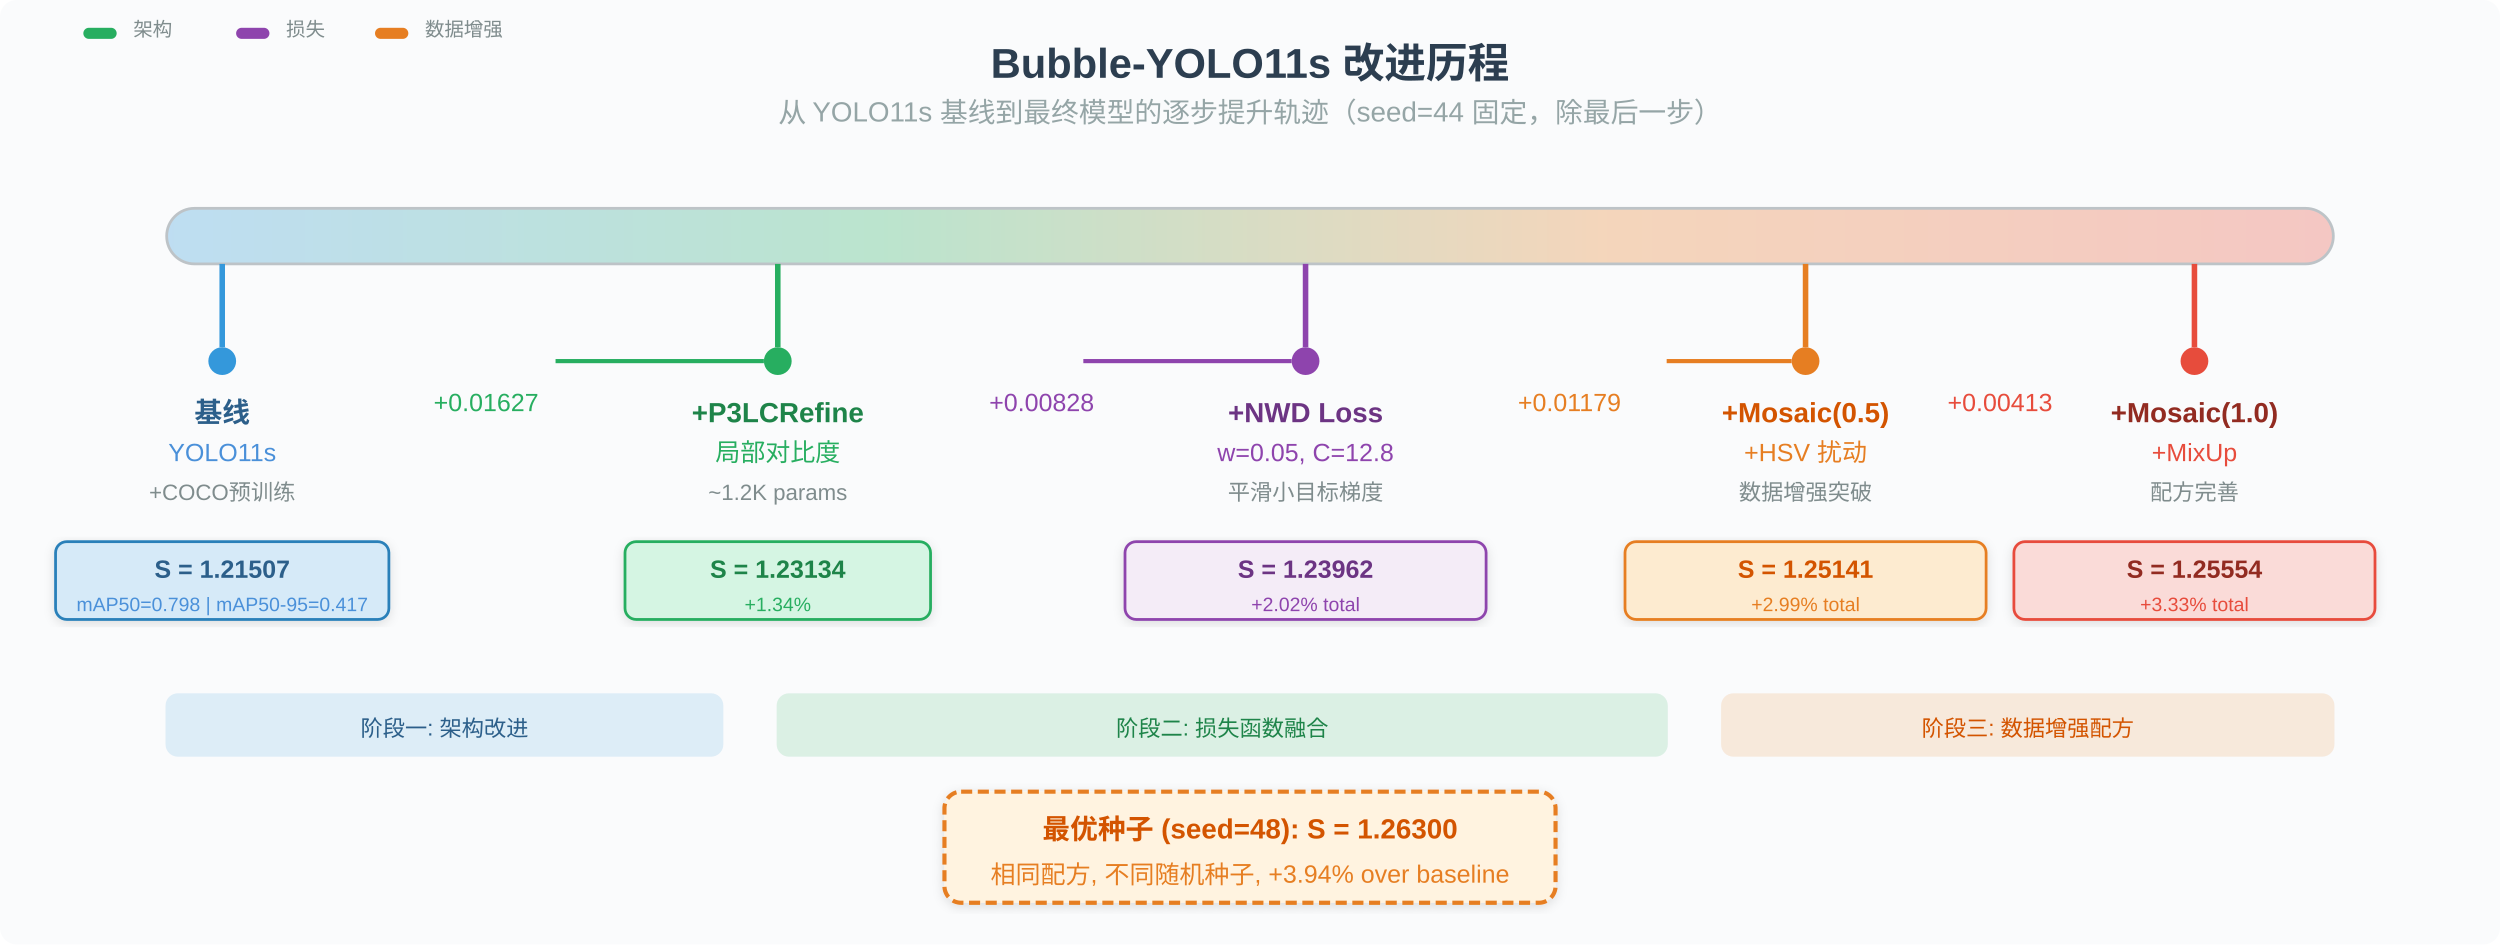
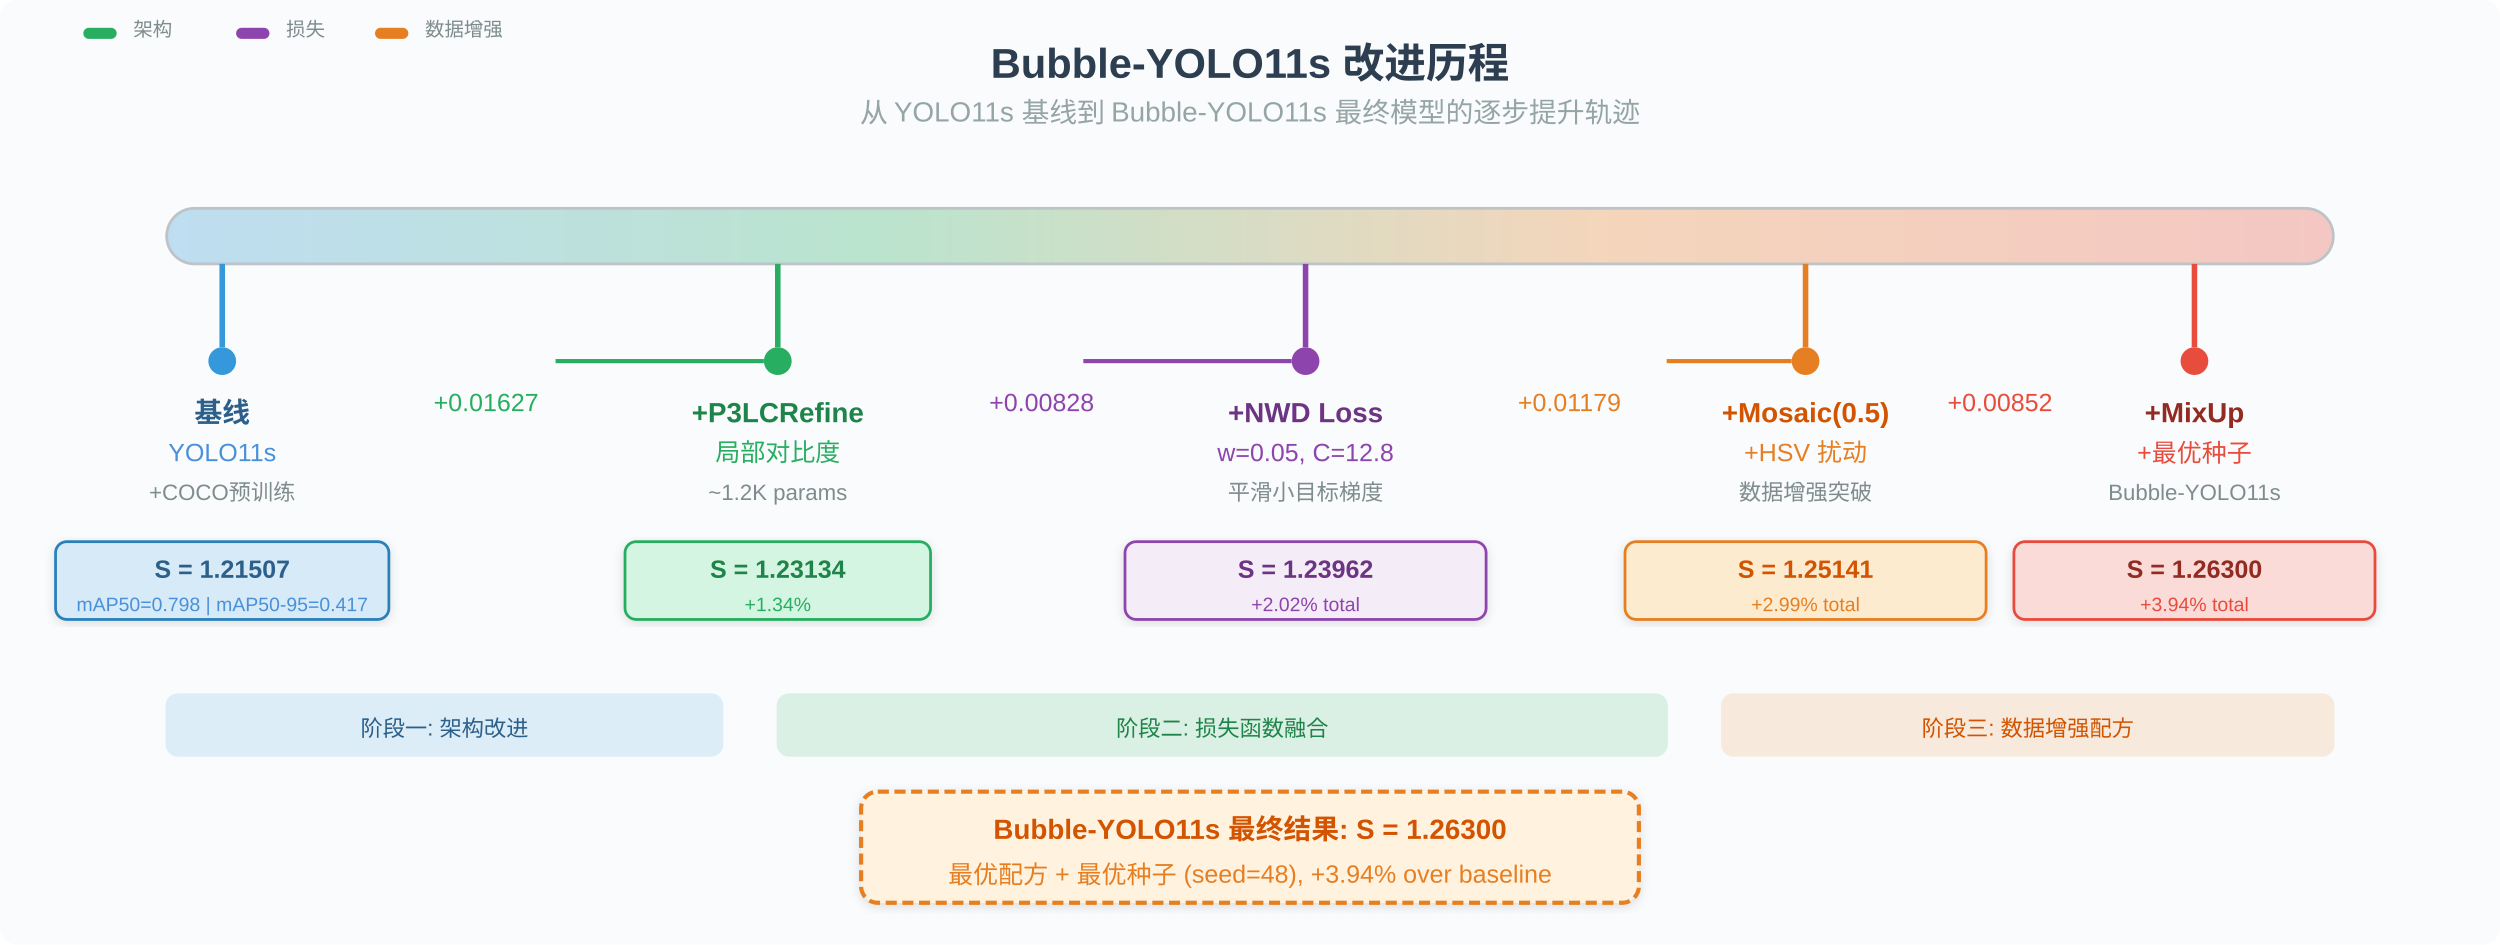
<svg xmlns="http://www.w3.org/2000/svg" viewBox="0 0 900 340" font-family="SimSun, 'Noto Sans SC', Arial, sans-serif">
  <defs>
    <linearGradient id="grad-bar" x1="0" y1="0" x2="1" y2="0">
      <stop offset="0%" stop-color="#3498DB" />
      <stop offset="33%" stop-color="#27AE60" />
      <stop offset="66%" stop-color="#E67E22" />
      <stop offset="100%" stop-color="#E74C3C" />
    </linearGradient>
    <filter id="sh">
      <feDropShadow dx="0" dy="1" stdDeviation="2" flood-opacity="0.12" />
    </filter>
  </defs>
  <rect width="900" height="340" fill="#FAFBFC" rx="6" />
  <text x="450" y="28" text-anchor="middle" font-size="15" font-weight="bold" fill="#2C3E50">Bubble-YOLO11s 改进历程</text>
-   <text x="450" y="44" text-anchor="middle" font-size="10" fill="#95A5A6">从 YOLO11s 基线到最终模型的逐步提升轨迹（seed=44 固定，除最后一步）</text>
+   <text x="450" y="44" text-anchor="middle" font-size="10" fill="#95A5A6">从 YOLO11s 基线到 Bubble-YOLO11s 最终模型的逐步提升轨迹</text>
  <rect x="60" y="75" width="780" height="20" rx="10" fill="url(#grad-bar)" opacity="0.3" />
  <rect x="60" y="75" width="780" height="20" rx="10" fill="none" stroke="#BDC3C7" stroke-width="1" />
  <line x1="80" y1="95" x2="80" y2="125" stroke="#3498DB" stroke-width="2" />
  <circle cx="80" cy="130" r="5" fill="#3498DB" />
  <text x="80" y="152" text-anchor="middle" font-size="10" font-weight="bold" fill="#2C5F8A">基线</text>
  <text x="80" y="166" text-anchor="middle" font-size="9" fill="#4A90D9">YOLO11s</text>
  <text x="80" y="180" text-anchor="middle" font-size="8" fill="#7F8C8D">+COCO预训练</text>
  <rect x="20" y="195" width="120" height="28" rx="4" fill="#D6EAF8" stroke="#2980B9" stroke-width="1" filter="url(#sh)" />
  <text x="80" y="208" text-anchor="middle" font-size="9" font-weight="bold" fill="#2C5F8A">S = 1.21507</text>
  <text x="80" y="220" text-anchor="middle" font-size="7" fill="#4A90D9">mAP50=0.798 | mAP50-95=0.417</text>
  <text x="175" y="148" text-anchor="middle" font-size="9" fill="#27AE60">+0.01627</text>
  <line x1="200" y1="130" x2="275" y2="130" stroke="#27AE60" stroke-width="1.5" marker-end="url(#arr)" />
  <line x1="280" y1="95" x2="280" y2="125" stroke="#27AE60" stroke-width="2" />
  <circle cx="280" cy="130" r="5" fill="#27AE60" />
  <text x="280" y="152" text-anchor="middle" font-size="10" font-weight="bold" fill="#1E8449">+P3LCRefine</text>
  <text x="280" y="166" text-anchor="middle" font-size="9" fill="#27AE60">局部对比度</text>
  <text x="280" y="180" text-anchor="middle" font-size="8" fill="#7F8C8D">~1.2K params</text>
  <rect x="225" y="195" width="110" height="28" rx="4" fill="#D5F5E3" stroke="#27AE60" stroke-width="1" filter="url(#sh)" />
  <text x="280" y="208" text-anchor="middle" font-size="9" font-weight="bold" fill="#1E8449">S = 1.23134</text>
  <text x="280" y="220" text-anchor="middle" font-size="7" fill="#27AE60">+1.34%</text>
  <text x="375" y="148" text-anchor="middle" font-size="9" fill="#8E44AD">+0.00828</text>
  <line x1="390" y1="130" x2="465" y2="130" stroke="#8E44AD" stroke-width="1.5" marker-end="url(#arr)" />
  <line x1="470" y1="95" x2="470" y2="125" stroke="#8E44AD" stroke-width="2" />
  <circle cx="470" cy="130" r="5" fill="#8E44AD" />
  <text x="470" y="152" text-anchor="middle" font-size="10" font-weight="bold" fill="#6C3483">+NWD Loss</text>
  <text x="470" y="166" text-anchor="middle" font-size="9" fill="#8E44AD">w=0.05, C=12.8</text>
  <text x="470" y="180" text-anchor="middle" font-size="8" fill="#7F8C8D">平滑小目标梯度</text>
  <rect x="405" y="195" width="130" height="28" rx="4" fill="#F4ECF7" stroke="#8E44AD" stroke-width="1" filter="url(#sh)" />
  <text x="470" y="208" text-anchor="middle" font-size="9" font-weight="bold" fill="#6C3483">S = 1.23962</text>
  <text x="470" y="220" text-anchor="middle" font-size="7" fill="#8E44AD">+2.02% total</text>
  <text x="565" y="148" text-anchor="middle" font-size="9" fill="#E67E22">+0.01179</text>
  <line x1="600" y1="130" x2="645" y2="130" stroke="#E67E22" stroke-width="1.5" marker-end="url(#arr)" />
  <line x1="650" y1="95" x2="650" y2="125" stroke="#E67E22" stroke-width="2" />
  <circle cx="650" cy="130" r="5" fill="#E67E22" />
  <text x="650" y="152" text-anchor="middle" font-size="10" font-weight="bold" fill="#D35400">+Mosaic(0.5)</text>
  <text x="650" y="166" text-anchor="middle" font-size="9" fill="#E67E22">+HSV 扰动</text>
  <text x="650" y="180" text-anchor="middle" font-size="8" fill="#7F8C8D">数据增强突破</text>
  <rect x="585" y="195" width="130" height="28" rx="4" fill="#FDEBD0" stroke="#E67E22" stroke-width="1" filter="url(#sh)" />
  <text x="650" y="208" text-anchor="middle" font-size="9" font-weight="bold" fill="#D35400">S = 1.25141</text>
  <text x="650" y="220" text-anchor="middle" font-size="7" fill="#E67E22">+2.99% total</text>
  <line x1="790" y1="95" x2="790" y2="125" stroke="#E74C3C" stroke-width="2" />
  <circle cx="790" cy="130" r="5" fill="#E74C3C" />
-   <text x="790" y="152" text-anchor="middle" font-size="10" font-weight="bold" fill="#922B21">+Mosaic(1.0)</text>
-   <text x="790" y="166" text-anchor="middle" font-size="9" fill="#E74C3C">+MixUp</text>
-   <text x="790" y="180" text-anchor="middle" font-size="8" fill="#7F8C8D">配方完善</text>
+   <text x="790" y="152" text-anchor="middle" font-size="10" font-weight="bold" fill="#922B21">+MixUp</text>
+   <text x="790" y="166" text-anchor="middle" font-size="9" fill="#E74C3C">+最优种子</text>
+   <text x="790" y="180" text-anchor="middle" font-size="8" fill="#7F8C8D">Bubble-YOLO11s</text>
  <rect x="725" y="195" width="130" height="28" rx="4" fill="#FADBD8" stroke="#E74C3C" stroke-width="1" filter="url(#sh)" />
-   <text x="790" y="208" text-anchor="middle" font-size="9" font-weight="bold" fill="#922B21">S = 1.25554</text>
-   <text x="790" y="220" text-anchor="middle" font-size="7" fill="#E74C3C">+3.33% total</text>
-   <text x="720" y="148" text-anchor="middle" font-size="9" fill="#E74C3C">+0.00413</text>
+   <text x="790" y="208" text-anchor="middle" font-size="9" font-weight="bold" fill="#922B21">S = 1.26300</text>
+   <text x="790" y="220" text-anchor="middle" font-size="7" fill="#E74C3C">+3.94% total</text>
+   <text x="720" y="148" text-anchor="middle" font-size="9" fill="#E74C3C">+0.00852</text>
  <rect x="60" y="250" width="200" height="22" rx="4" fill="#3498DB" opacity="0.15" stroke="#3498DB" stroke-width="0.8" />
  <text x="160" y="265" text-anchor="middle" font-size="8" fill="#2C5F8A">阶段一: 架构改进</text>
  <rect x="280" y="250" width="320" height="22" rx="4" fill="#27AE60" opacity="0.15" stroke="#27AE60" stroke-width="0.8" />
  <text x="440" y="265" text-anchor="middle" font-size="8" fill="#1E8449">阶段二: 损失函数融合</text>
  <rect x="620" y="250" width="220" height="22" rx="4" fill="#E67E22" opacity="0.15" stroke="#E67E22" stroke-width="0.8" />
  <text x="730" y="265" text-anchor="middle" font-size="8" fill="#D35400">阶段三: 数据增强配方</text>
-   <rect x="340" y="285" width="220" height="40" rx="6" fill="#FFF3E0" stroke="#E67E22" stroke-width="1.5" stroke-dasharray="4,2" filter="url(#sh)" />
-   <text x="450" y="302" text-anchor="middle" font-size="10" font-weight="bold" fill="#D35400">最优种子 (seed=48): S = 1.26300</text>
-   <text x="450" y="318" text-anchor="middle" font-size="9" fill="#E67E22">相同配方, 不同随机种子, +3.94% over baseline</text>
+   <rect x="310" y="285" width="280" height="40" rx="6" fill="#FFF3E0" stroke="#E67E22" stroke-width="1.5" stroke-dasharray="4,2" filter="url(#sh)" />
+   <text x="450" y="302" text-anchor="middle" font-size="10" font-weight="bold" fill="#D35400">Bubble-YOLO11s 最终结果: S = 1.26300</text>
+   <text x="450" y="318" text-anchor="middle" font-size="9" fill="#E67E22">最优配方 + 最优种子 (seed=48), +3.94% over baseline</text>
  <rect x="30" y="10" width="12" height="4" rx="2" fill="#27AE60" />
  <text x="48" y="13" font-size="7" fill="#7F8C8D">架构  </text>
  <rect x="85" y="10" width="12" height="4" rx="2" fill="#8E44AD" />
  <text x="103" y="13" font-size="7" fill="#7F8C8D">损失  </text>
  <rect x="135" y="10" width="12" height="4" rx="2" fill="#E67E22" />
  <text x="153" y="13" font-size="7" fill="#7F8C8D">数据增强</text>
</svg>
